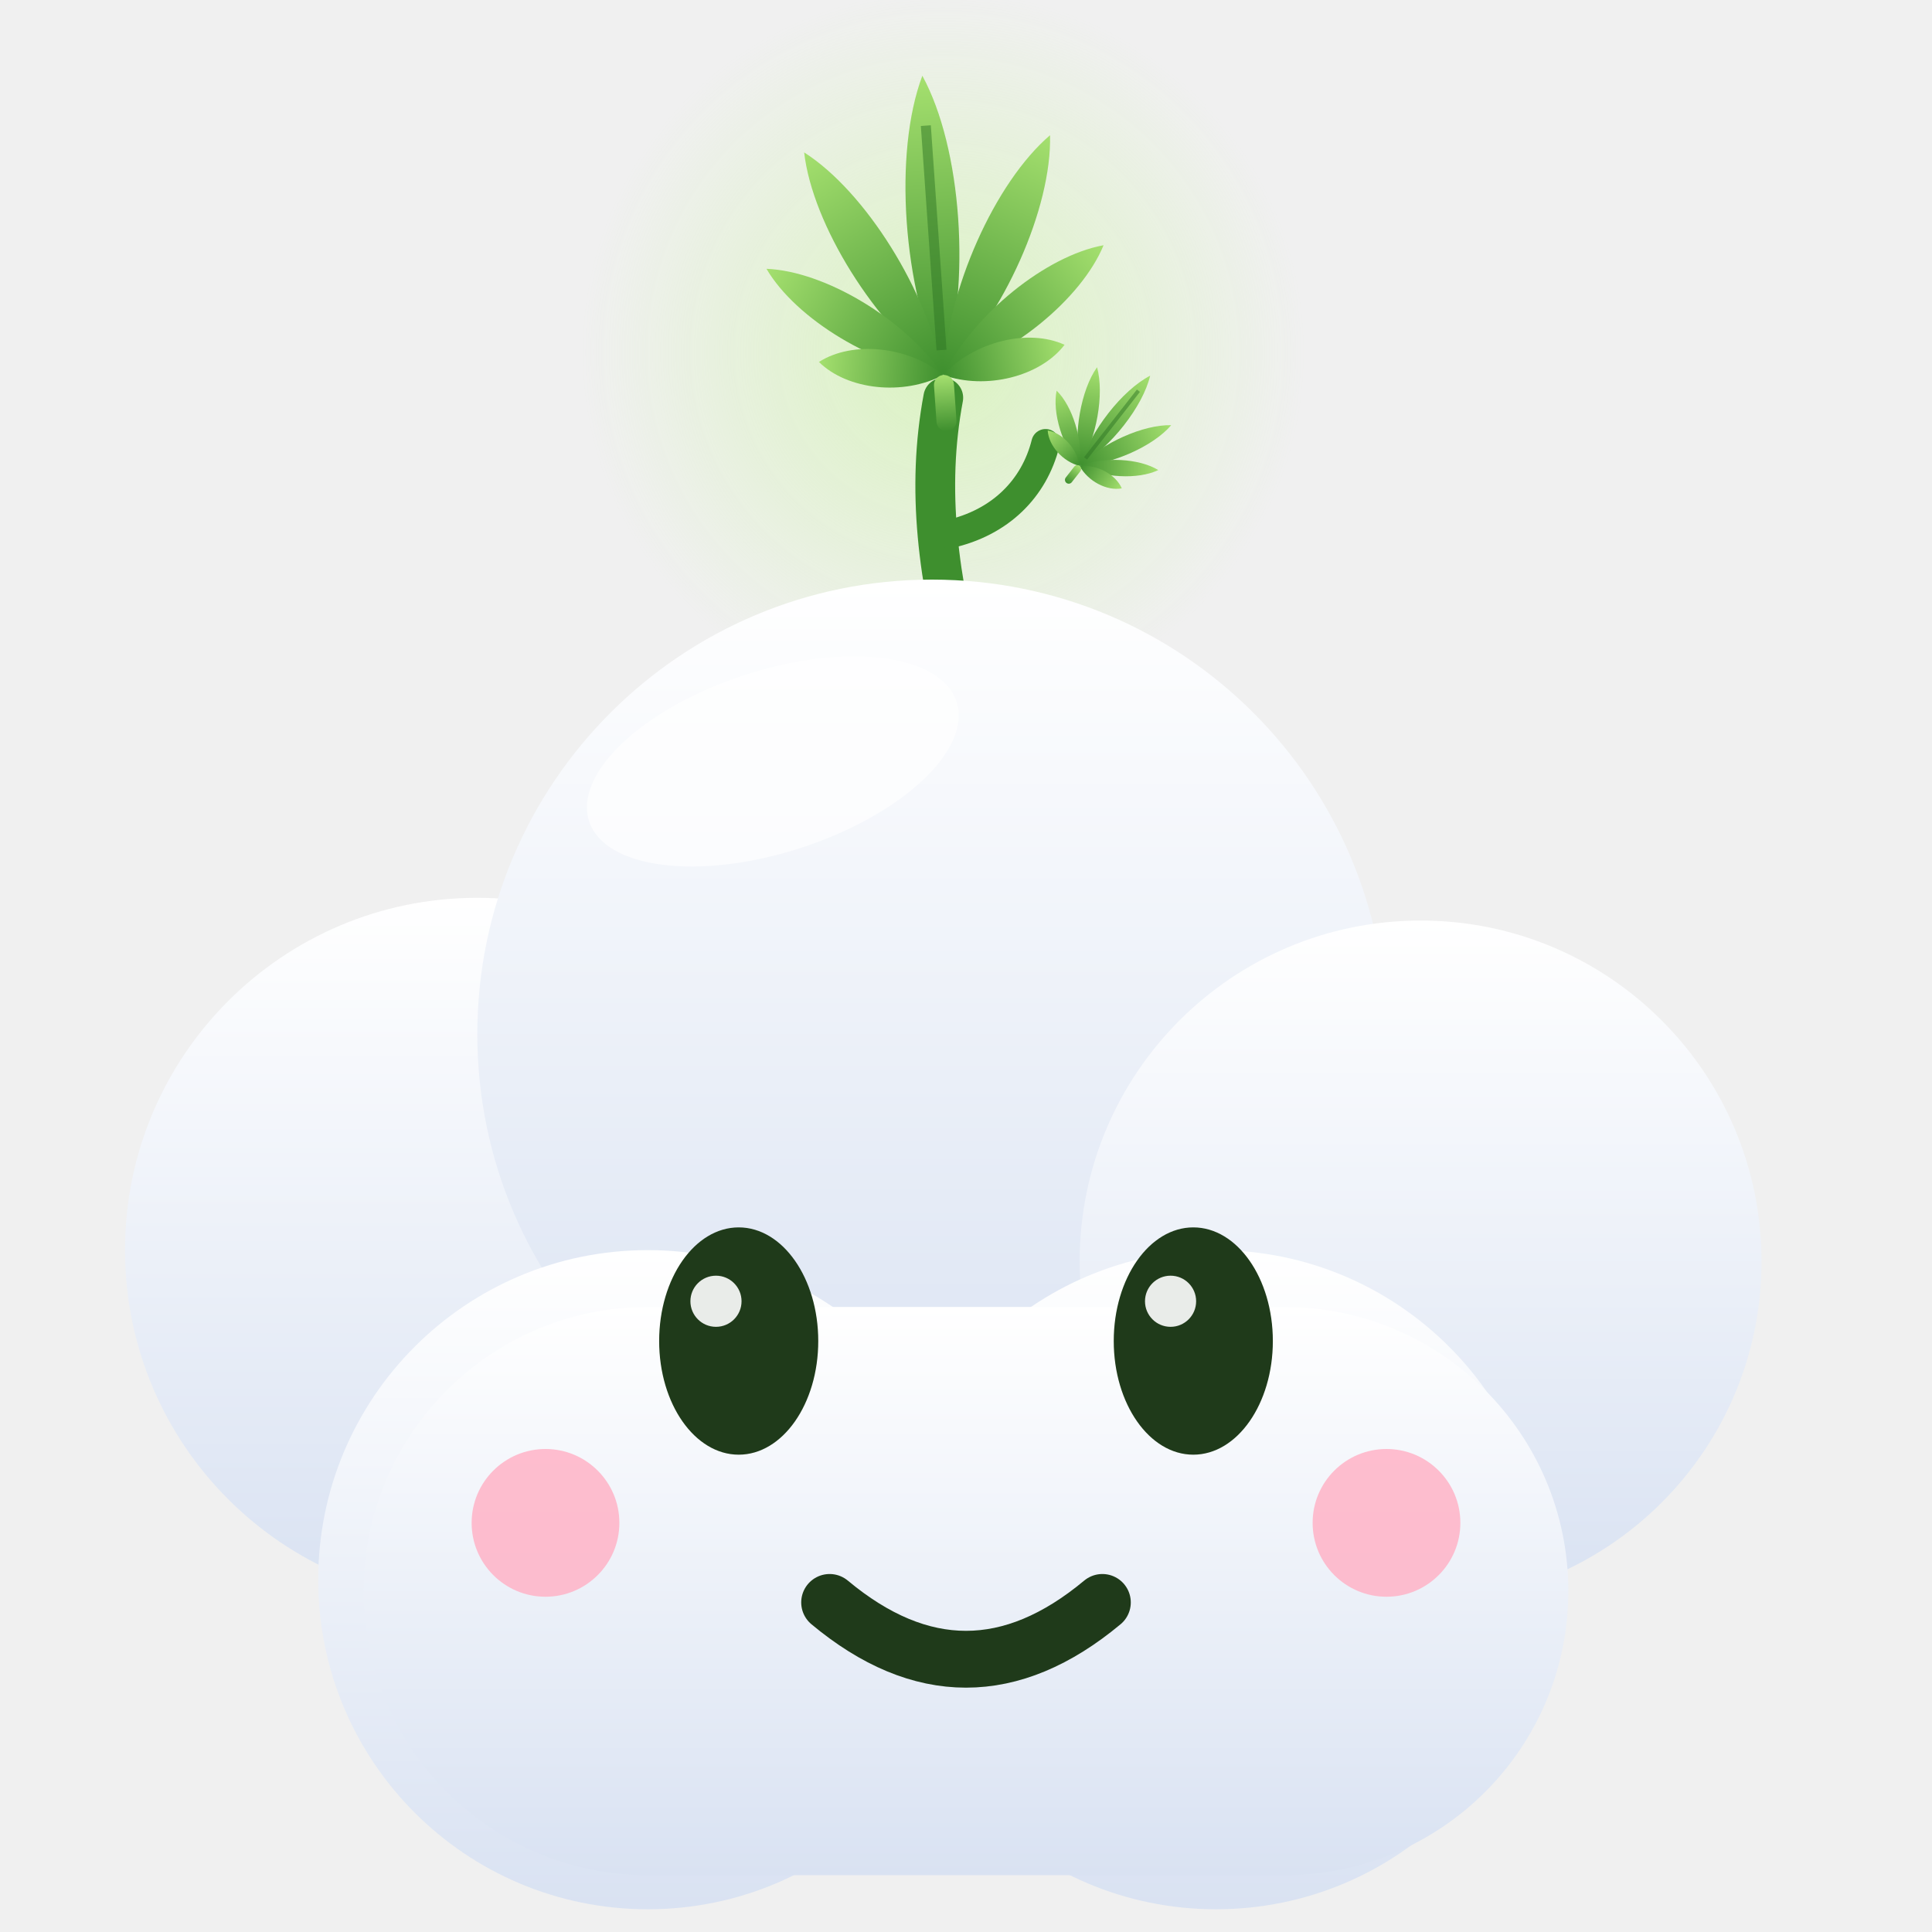
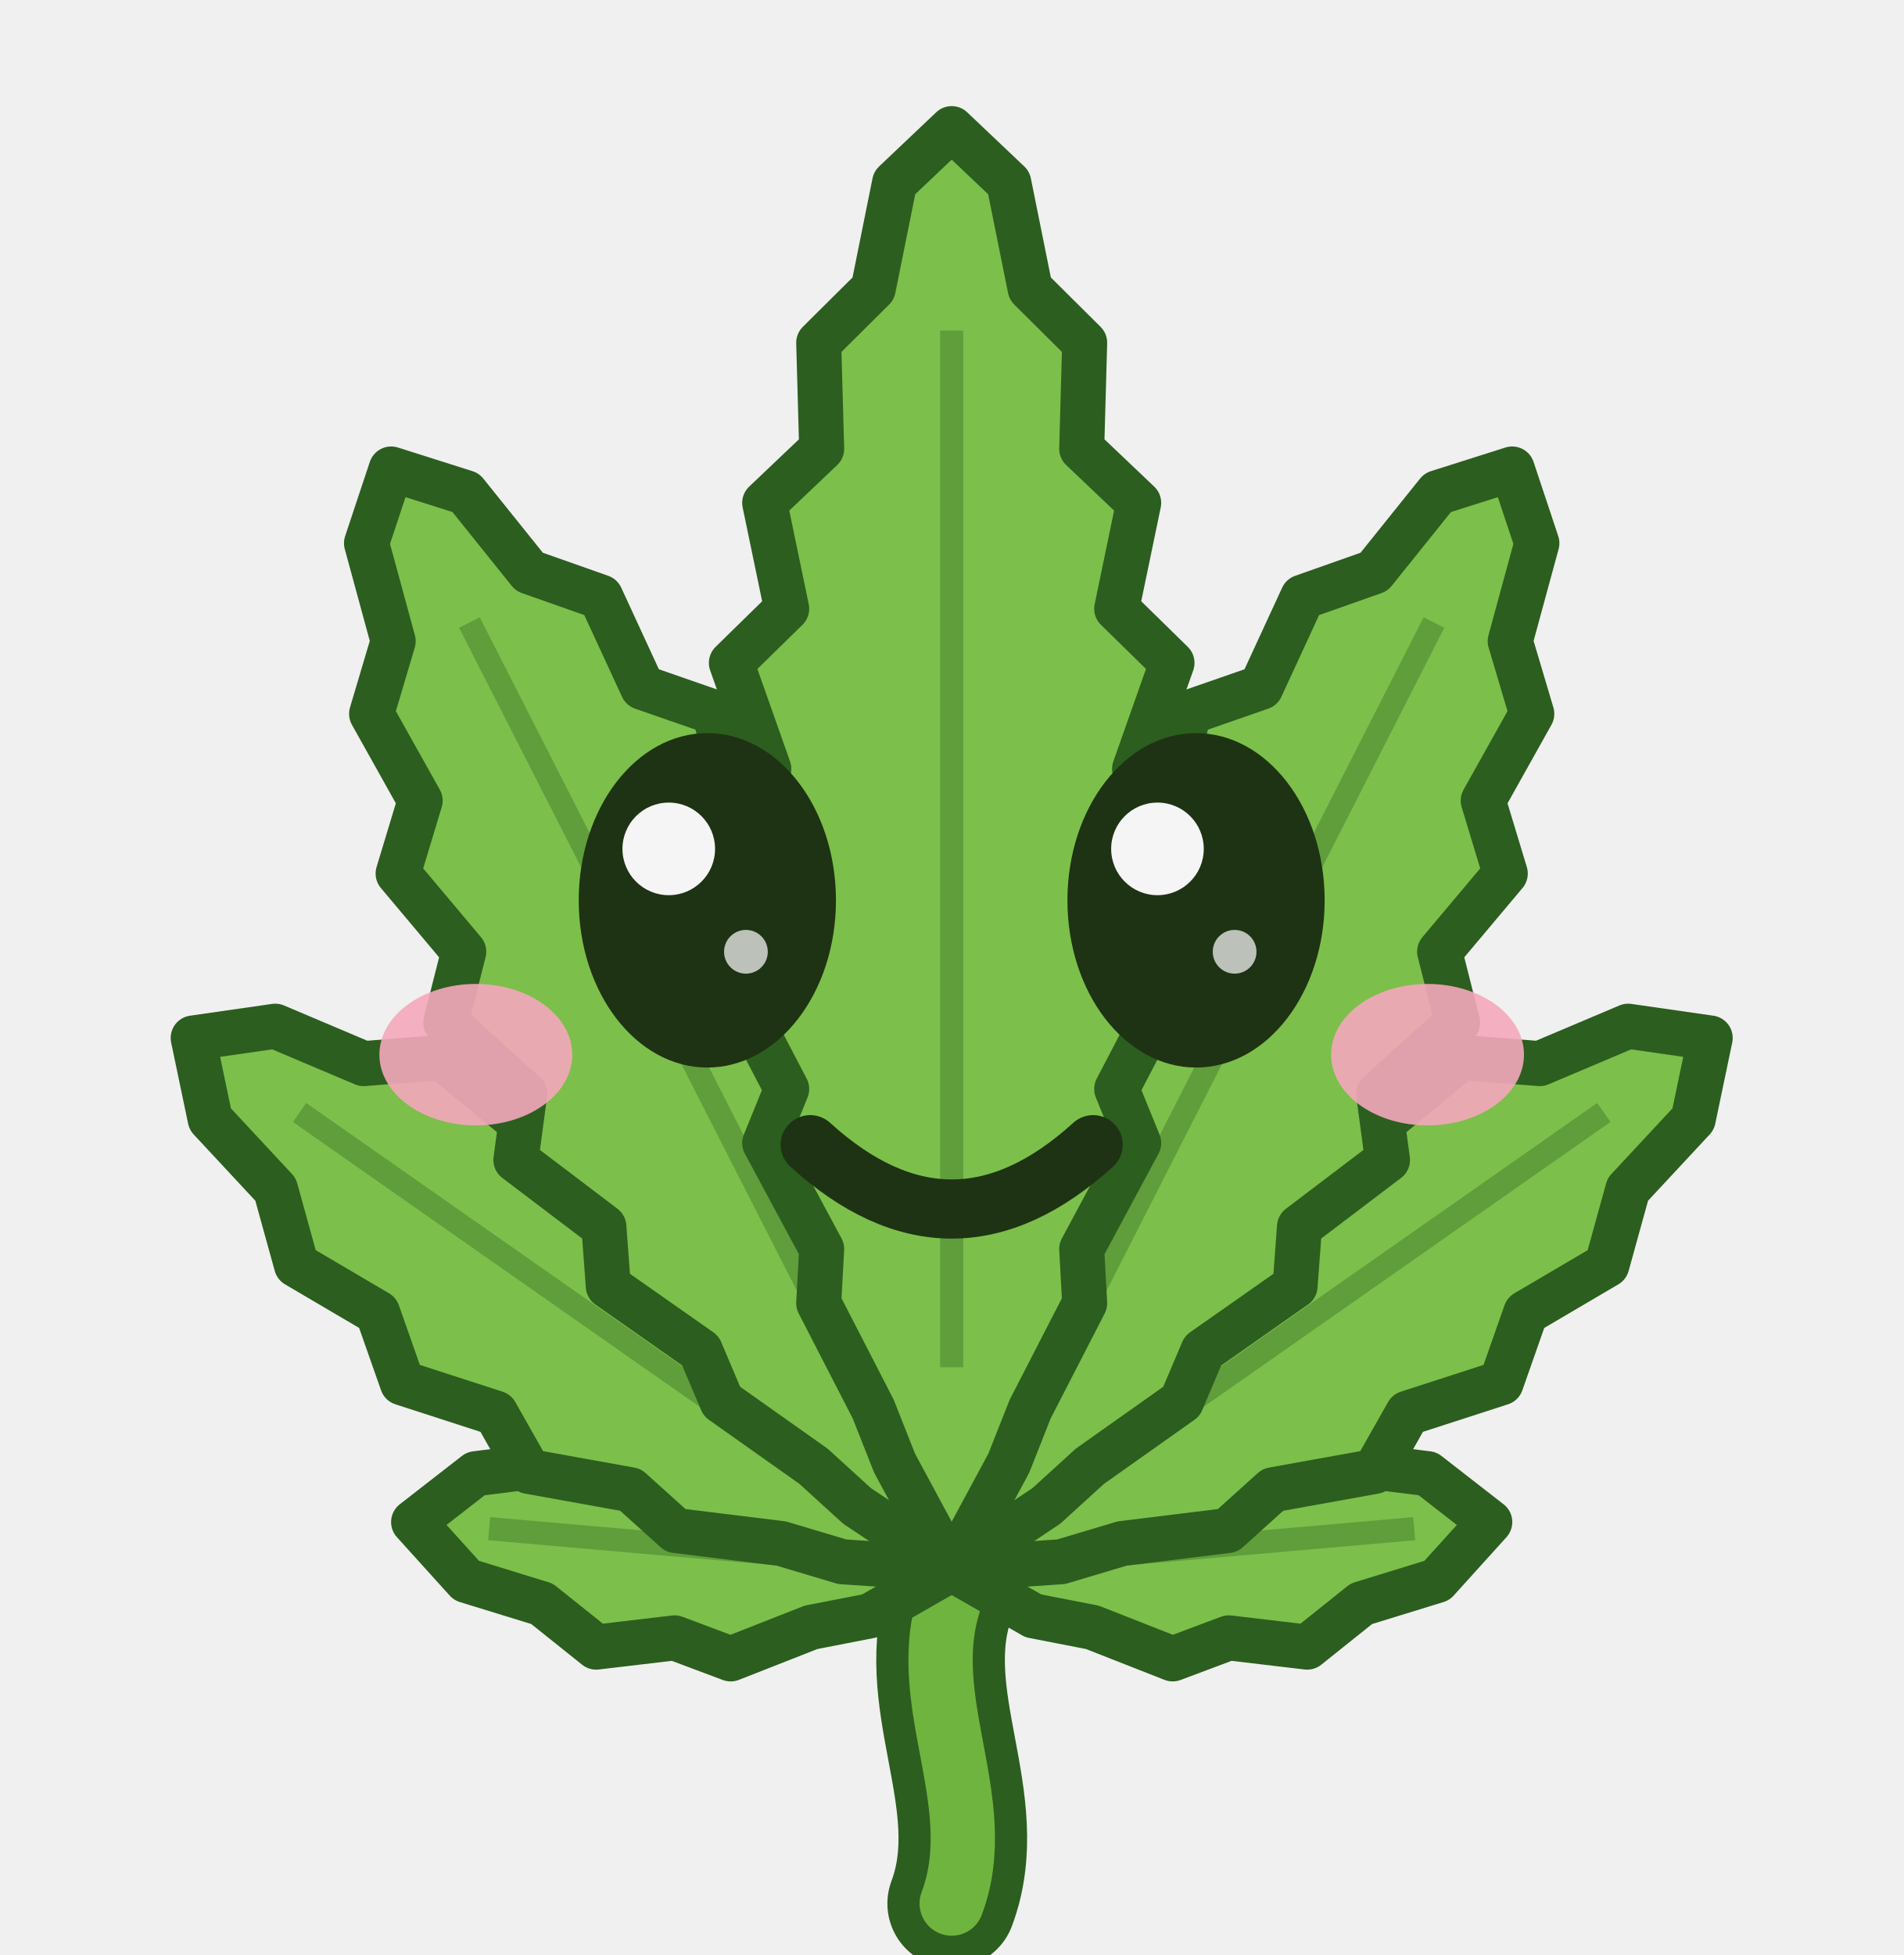
- <svg xmlns="http://www.w3.org/2000/svg" viewBox="86 30 340 340" width="340" height="340">
+ <svg xmlns="http://www.w3.org/2000/svg" viewBox="-74 -122 148 152">
  <defs>
-     <linearGradient id="bg" x1="0" y1="0" x2="1" y2="1">
-       <stop offset="0" stop-color="#4e9e3a" />
-       <stop offset="1" stop-color="#28641f" />
+     <linearGradient id="lg" x1="0" y1="-1" x2="0" y2="0" gradientUnits="objectBoundingBox">
+       <stop offset="0" stop-color="#b3e37f" />
+       <stop offset="1" stop-color="#7cbf4a" />
    </linearGradient>
-     <linearGradient id="puff" x1="0" y1="0" x2="0" y2="1">
-       <stop offset="0" stop-color="#ffffff" />
-       <stop offset="1" stop-color="#d9e2f2" />
+     <radialGradient id="glow" cx="0.5" cy="0.5" r="0.5">
+       <stop offset="0" stop-color="#ff9dbb" stop-opacity="0.5" />
+       <stop offset="1" stop-color="#ff9dbb" stop-opacity="0" />
+     </radialGradient>
+     <linearGradient id="pot" x1="0" y1="0" x2="0" y2="1">
+       <stop offset="0" stop-color="#d0774c" />
+       <stop offset="1" stop-color="#94492a" />
    </linearGradient>
-     <linearGradient id="leafG" x1="0" y1="0" x2="0" y2="1">
-       <stop offset="0" stop-color="#a5e06f" />
-       <stop offset="1" stop-color="#3e8f2e" />
-     </linearGradient>
-     <radialGradient id="leafGlow" cx="0.5" cy="0.5" r="0.5">
-       <stop offset="0" stop-color="#c8f59a" stop-opacity="0.55" />
-       <stop offset="1" stop-color="#c8f59a" stop-opacity="0" />
-     </radialGradient>
-     <filter id="soft" x="-40%" y="-40%" width="180%" height="180%">
-       <feGaussianBlur stdDeviation="9" />
-     </filter>
  </defs>
-   <circle cx="252" cy="92" r="64" fill="url(#leafGlow)" />
-   <path d="M256 150 C 251 132 249 116 252 100" fill="none" stroke="#3e8f2e" stroke-width="7" stroke-linecap="round" />
-   <path d="M253 124 C 262 122 268 116 270 108" fill="none" stroke="#3e8f2e" stroke-width="5" stroke-linecap="round" />
-   <g transform="translate(276 112) scale(0.42) rotate(38)">
-     <path d="M0 0 C 5.5 -14.4, 5.5 -36, 0 -48 C -5.5 -36, -5.5 -14.4, 0 0" transform="rotate(0)" fill="url(#leafG)" />
-     <path d="M0 0 C 5 -12.6, 5 -31.5, 0 -42 C -5 -31.5, -5 -12.6, 0 0" transform="rotate(28)" fill="url(#leafG)" />
-     <path d="M0 0 C 5 -12.6, 5 -31.5, 0 -42 C -5 -31.5, -5 -12.6, 0 0" transform="rotate(-28)" fill="url(#leafG)" />
-     <path d="M0 0 C 4.5 -9.9, 4.5 -24.75, 0 -33 C -4.5 -24.75, -4.5 -9.9, 0 0" transform="rotate(55)" fill="url(#leafG)" />
-     <path d="M0 0 C 4.5 -9.9, 4.5 -24.75, 0 -33 C -4.5 -24.75, -4.5 -9.9, 0 0" transform="rotate(-55)" fill="url(#leafG)" />
-     <path d="M0 0 C 4 -6, 4 -15, 0 -20 C -4 -15, -4 -6, 0 0" transform="rotate(80)" fill="url(#leafG)" />
-     <path d="M0 0 C 4 -6, 4 -15, 0 -20 C -4 -15, -4 -6, 0 0" transform="rotate(-80)" fill="url(#leafG)" />
-     <rect x="-1.6" y="0" width="3.2" height="9" rx="1.6" fill="url(#leafG)" />
-     <path d="M0 -4 L0 -40" stroke="#2e7524" stroke-width="1.6" opacity="0.5" />
+   <path d="M0,2 C-3,10 3,18 0,26" fill="none" stroke="#2c5e1f" stroke-width="10" stroke-linecap="round" />
+   <path d="M0,2 C-3,10 3,18 0,26" fill="none" stroke="#6fb43e" stroke-width="5" stroke-linecap="round" />
+   <g transform="rotate(-85)">
+     <path d="M0,0 L4.17,-6.01 L5.46,-10.5 L8.45,-16.51 L7.2,-21 L8.45,-27.01 L5.46,-31.5 L4.17,-37.51 L0,-42 L-4.17,-37.51 L-5.46,-31.5 L-8.45,-27.01 L-7.2,-21 L-8.45,-16.51 L-5.46,-10.5 L-4.17,-6.01 Z" fill="url(#lg)" stroke="#2c5e1f" stroke-width="3.5" stroke-linejoin="round" />
+     <path d="M0,-5.9 L0,-36.1" stroke="#2c5e1f" stroke-width="1.8" opacity="0.35" />
  </g>
-   <g transform="translate(252 96) scale(1.1) rotate(-4)">
-     <path d="M0 0 C 5.5 -14.4, 5.5 -36, 0 -48 C -5.5 -36, -5.5 -14.4, 0 0" transform="rotate(0)" fill="url(#leafG)" />
-     <path d="M0 0 C 5 -12.6, 5 -31.5, 0 -42 C -5 -31.5, -5 -12.6, 0 0" transform="rotate(28)" fill="url(#leafG)" />
-     <path d="M0 0 C 5 -12.6, 5 -31.5, 0 -42 C -5 -31.5, -5 -12.6, 0 0" transform="rotate(-28)" fill="url(#leafG)" />
-     <path d="M0 0 C 4.5 -9.9, 4.5 -24.75, 0 -33 C -4.5 -24.75, -4.5 -9.9, 0 0" transform="rotate(55)" fill="url(#leafG)" />
-     <path d="M0 0 C 4.5 -9.9, 4.5 -24.75, 0 -33 C -4.5 -24.75, -4.5 -9.9, 0 0" transform="rotate(-55)" fill="url(#leafG)" />
-     <path d="M0 0 C 4 -6, 4 -15, 0 -20 C -4 -15, -4 -6, 0 0" transform="rotate(80)" fill="url(#leafG)" />
-     <path d="M0 0 C 4 -6, 4 -15, 0 -20 C -4 -15, -4 -6, 0 0" transform="rotate(-80)" fill="url(#leafG)" />
-     <rect x="-1.6" y="0" width="3.2" height="9" rx="1.6" fill="url(#leafG)" />
-     <path d="M0 -4 L0 -40" stroke="#2e7524" stroke-width="1.6" opacity="0.5" />
+   <g transform="rotate(85)">
+     <path d="M0,0 L4.17,-6.01 L5.46,-10.5 L8.45,-16.51 L7.2,-21 L8.45,-27.01 L5.46,-31.5 L4.17,-37.51 L0,-42 L-4.17,-37.51 L-5.46,-31.5 L-8.45,-27.01 L-7.2,-21 L-8.45,-16.51 L-5.46,-10.5 L-4.17,-6.01 Z" fill="url(#lg)" stroke="#2c5e1f" stroke-width="3.5" stroke-linejoin="round" />
+     <path d="M0,-5.9 L0,-36.1" stroke="#2c5e1f" stroke-width="1.8" opacity="0.35" />
  </g>
-   <g fill="url(#puff)">
-     <circle cx="170" cy="250" r="62" />
-     <circle cx="250" cy="212" r="80" />
-     <circle cx="336" cy="252" r="60" />
-     <circle cx="200" cy="308" r="58" />
-     <circle cx="300" cy="308" r="58" />
-     <rect x="150" y="260" width="212" height="100" rx="50" />
+   <g transform="rotate(-55)">
+     <path d="M0,0 L4.41,-7.3 L5.97,-12 L9.85,-19.3 L9.27,-24 L12.64,-31.3 L10.4,-36 L12.64,-43.3 L9.27,-48 L9.85,-55.3 L5.97,-60 L4.41,-67.3 L0,-72 L-4.41,-67.3 L-5.97,-60 L-9.85,-55.3 L-9.27,-48 L-12.64,-43.3 L-10.4,-36 L-12.64,-31.3 L-9.27,-24 L-9.85,-19.3 L-5.97,-12 L-4.41,-7.3 Z" fill="url(#lg)" stroke="#2c5e1f" stroke-width="3.5" stroke-linejoin="round" />
+     <path d="M0,-10.1 L0,-61.9" stroke="#2c5e1f" stroke-width="1.8" opacity="0.35" />
  </g>
-   <ellipse cx="222" cy="164" rx="34" ry="16" fill="#ffffff" opacity="0.65" transform="rotate(-18 222 164)" />
-   <ellipse cx="216" cy="266" rx="14" ry="20" fill="#1f3a1a" />
-   <ellipse cx="296" cy="266" rx="14" ry="20" fill="#1f3a1a" />
-   <circle cx="212" cy="259" r="4.5" fill="#ffffff" opacity="0.9" />
-   <circle cx="292" cy="259" r="4.5" fill="#ffffff" opacity="0.9" />
-   <path d="M232 312 q24 20 48 0" fill="none" stroke="#1f3a1a" stroke-width="10" stroke-linecap="round" />
-   <circle cx="182" cy="298" r="13" fill="#ffb3c7" opacity="0.85" />
-   <circle cx="330" cy="298" r="13" fill="#ffb3c7" opacity="0.85" />
+   <g transform="rotate(55)">
+     <path d="M0,0 L4.41,-7.3 L5.97,-12 L9.85,-19.3 L9.27,-24 L12.64,-31.3 L10.4,-36 L12.64,-43.3 L9.27,-48 L9.85,-55.3 L5.97,-60 L4.41,-67.3 L0,-72 L-4.41,-67.3 L-5.97,-60 L-9.85,-55.3 L-9.27,-48 L-12.64,-43.3 L-10.4,-36 L-12.64,-31.3 L-9.27,-24 L-9.85,-19.3 L-5.97,-12 L-4.41,-7.3 Z" fill="url(#lg)" stroke="#2c5e1f" stroke-width="3.5" stroke-linejoin="round" />
+     <path d="M0,-10.1 L0,-61.9" stroke="#2c5e1f" stroke-width="1.8" opacity="0.35" />
+   </g>
+   <g transform="rotate(-27)">
+     <path d="M0,0 L4.33,-7.73 L5.94,-12 L10,-19.73 L9.7,-24 L13.8,-31.73 L12.01,-36 L15.75,-43.73 L12.8,-48 L15.75,-55.73 L12.01,-60 L13.8,-67.73 L9.7,-72 L10,-79.73 L5.94,-84 L4.33,-91.73 L0,-96 L-4.33,-91.73 L-5.94,-84 L-10,-79.73 L-9.7,-72 L-13.8,-67.73 L-12.01,-60 L-15.75,-55.73 L-12.8,-48 L-15.75,-43.73 L-12.01,-36 L-13.8,-31.73 L-9.7,-24 L-10,-19.73 L-5.94,-12 L-4.33,-7.73 Z" fill="url(#lg)" stroke="#2c5e1f" stroke-width="3.5" stroke-linejoin="round" />
+     <path d="M0,-13.4 L0,-82.6" stroke="#2c5e1f" stroke-width="1.8" opacity="0.35" />
+   </g>
+   <g transform="rotate(27)">
+     <path d="M0,0 L4.33,-7.73 L5.94,-12 L10,-19.73 L9.7,-24 L13.8,-31.73 L12.01,-36 L15.75,-43.73 L12.8,-48 L15.75,-55.73 L12.01,-60 L13.8,-67.73 L9.7,-72 L10,-79.73 L5.94,-84 L4.33,-91.73 L0,-96 L-4.33,-91.73 L-5.94,-84 L-10,-79.73 L-9.7,-72 L-13.8,-67.73 L-12.01,-60 L-15.75,-55.73 L-12.8,-48 L-15.75,-43.73 L-12.01,-36 L-13.8,-31.73 L-9.7,-24 L-10,-19.73 L-5.94,-12 L-4.33,-7.73 Z" fill="url(#lg)" stroke="#2c5e1f" stroke-width="3.5" stroke-linejoin="round" />
+     <path d="M0,-13.4 L0,-82.6" stroke="#2c5e1f" stroke-width="1.8" opacity="0.35" />
+   </g>
+   <g transform="rotate(0)">
+     <path d="M0,0 L4.44,-8.24 L6.1,-12.44 L10.34,-20.68 L10.11,-24.89 L14.54,-33.13 L12.83,-37.33 L17.13,-45.57 L14.22,-49.78 L18,-58.02 L14.22,-62.22 L17.13,-70.46 L12.83,-74.67 L14.54,-82.9 L10.11,-87.11 L10.34,-95.35 L6.1,-99.56 L4.44,-107.79 L0,-112 L-4.44,-107.79 L-6.1,-99.56 L-10.34,-95.35 L-10.11,-87.11 L-14.54,-82.9 L-12.83,-74.67 L-17.13,-70.46 L-14.22,-62.22 L-18,-58.02 L-14.22,-49.78 L-17.13,-45.57 L-12.83,-37.33 L-14.54,-33.13 L-10.11,-24.89 L-10.34,-20.68 L-6.1,-12.44 L-4.44,-8.24 Z" fill="url(#lg)" stroke="#2c5e1f" stroke-width="3.5" stroke-linejoin="round" />
+     <path d="M0,-15.7 L0,-96.3" stroke="#2c5e1f" stroke-width="1.8" opacity="0.35" />
+   </g>
+   <ellipse cx="-19" cy="-52" rx="10" ry="13" fill="#1e3313" />
+   <ellipse cx="19" cy="-52" rx="10" ry="13" fill="#1e3313" />
+   <circle cx="-22" cy="-56" r="3.6" fill="#fff" opacity="0.95" />
+   <circle cx="16" cy="-56" r="3.6" fill="#fff" opacity="0.95" />
+   <circle cx="-16" cy="-48" r="1.7" fill="#fff" opacity="0.7" />
+   <circle cx="22" cy="-48" r="1.7" fill="#fff" opacity="0.7" />
+   <ellipse cx="-37" cy="-40" rx="7.5" ry="5.5" fill="#f4a7bb" opacity="0.9" />
+   <ellipse cx="37" cy="-40" rx="7.5" ry="5.5" fill="#f4a7bb" opacity="0.9" />
+   <path d="M-11,-33 q11,10 22,0" fill="none" stroke="#1e3313" stroke-width="4.6" stroke-linecap="round" />
</svg>
